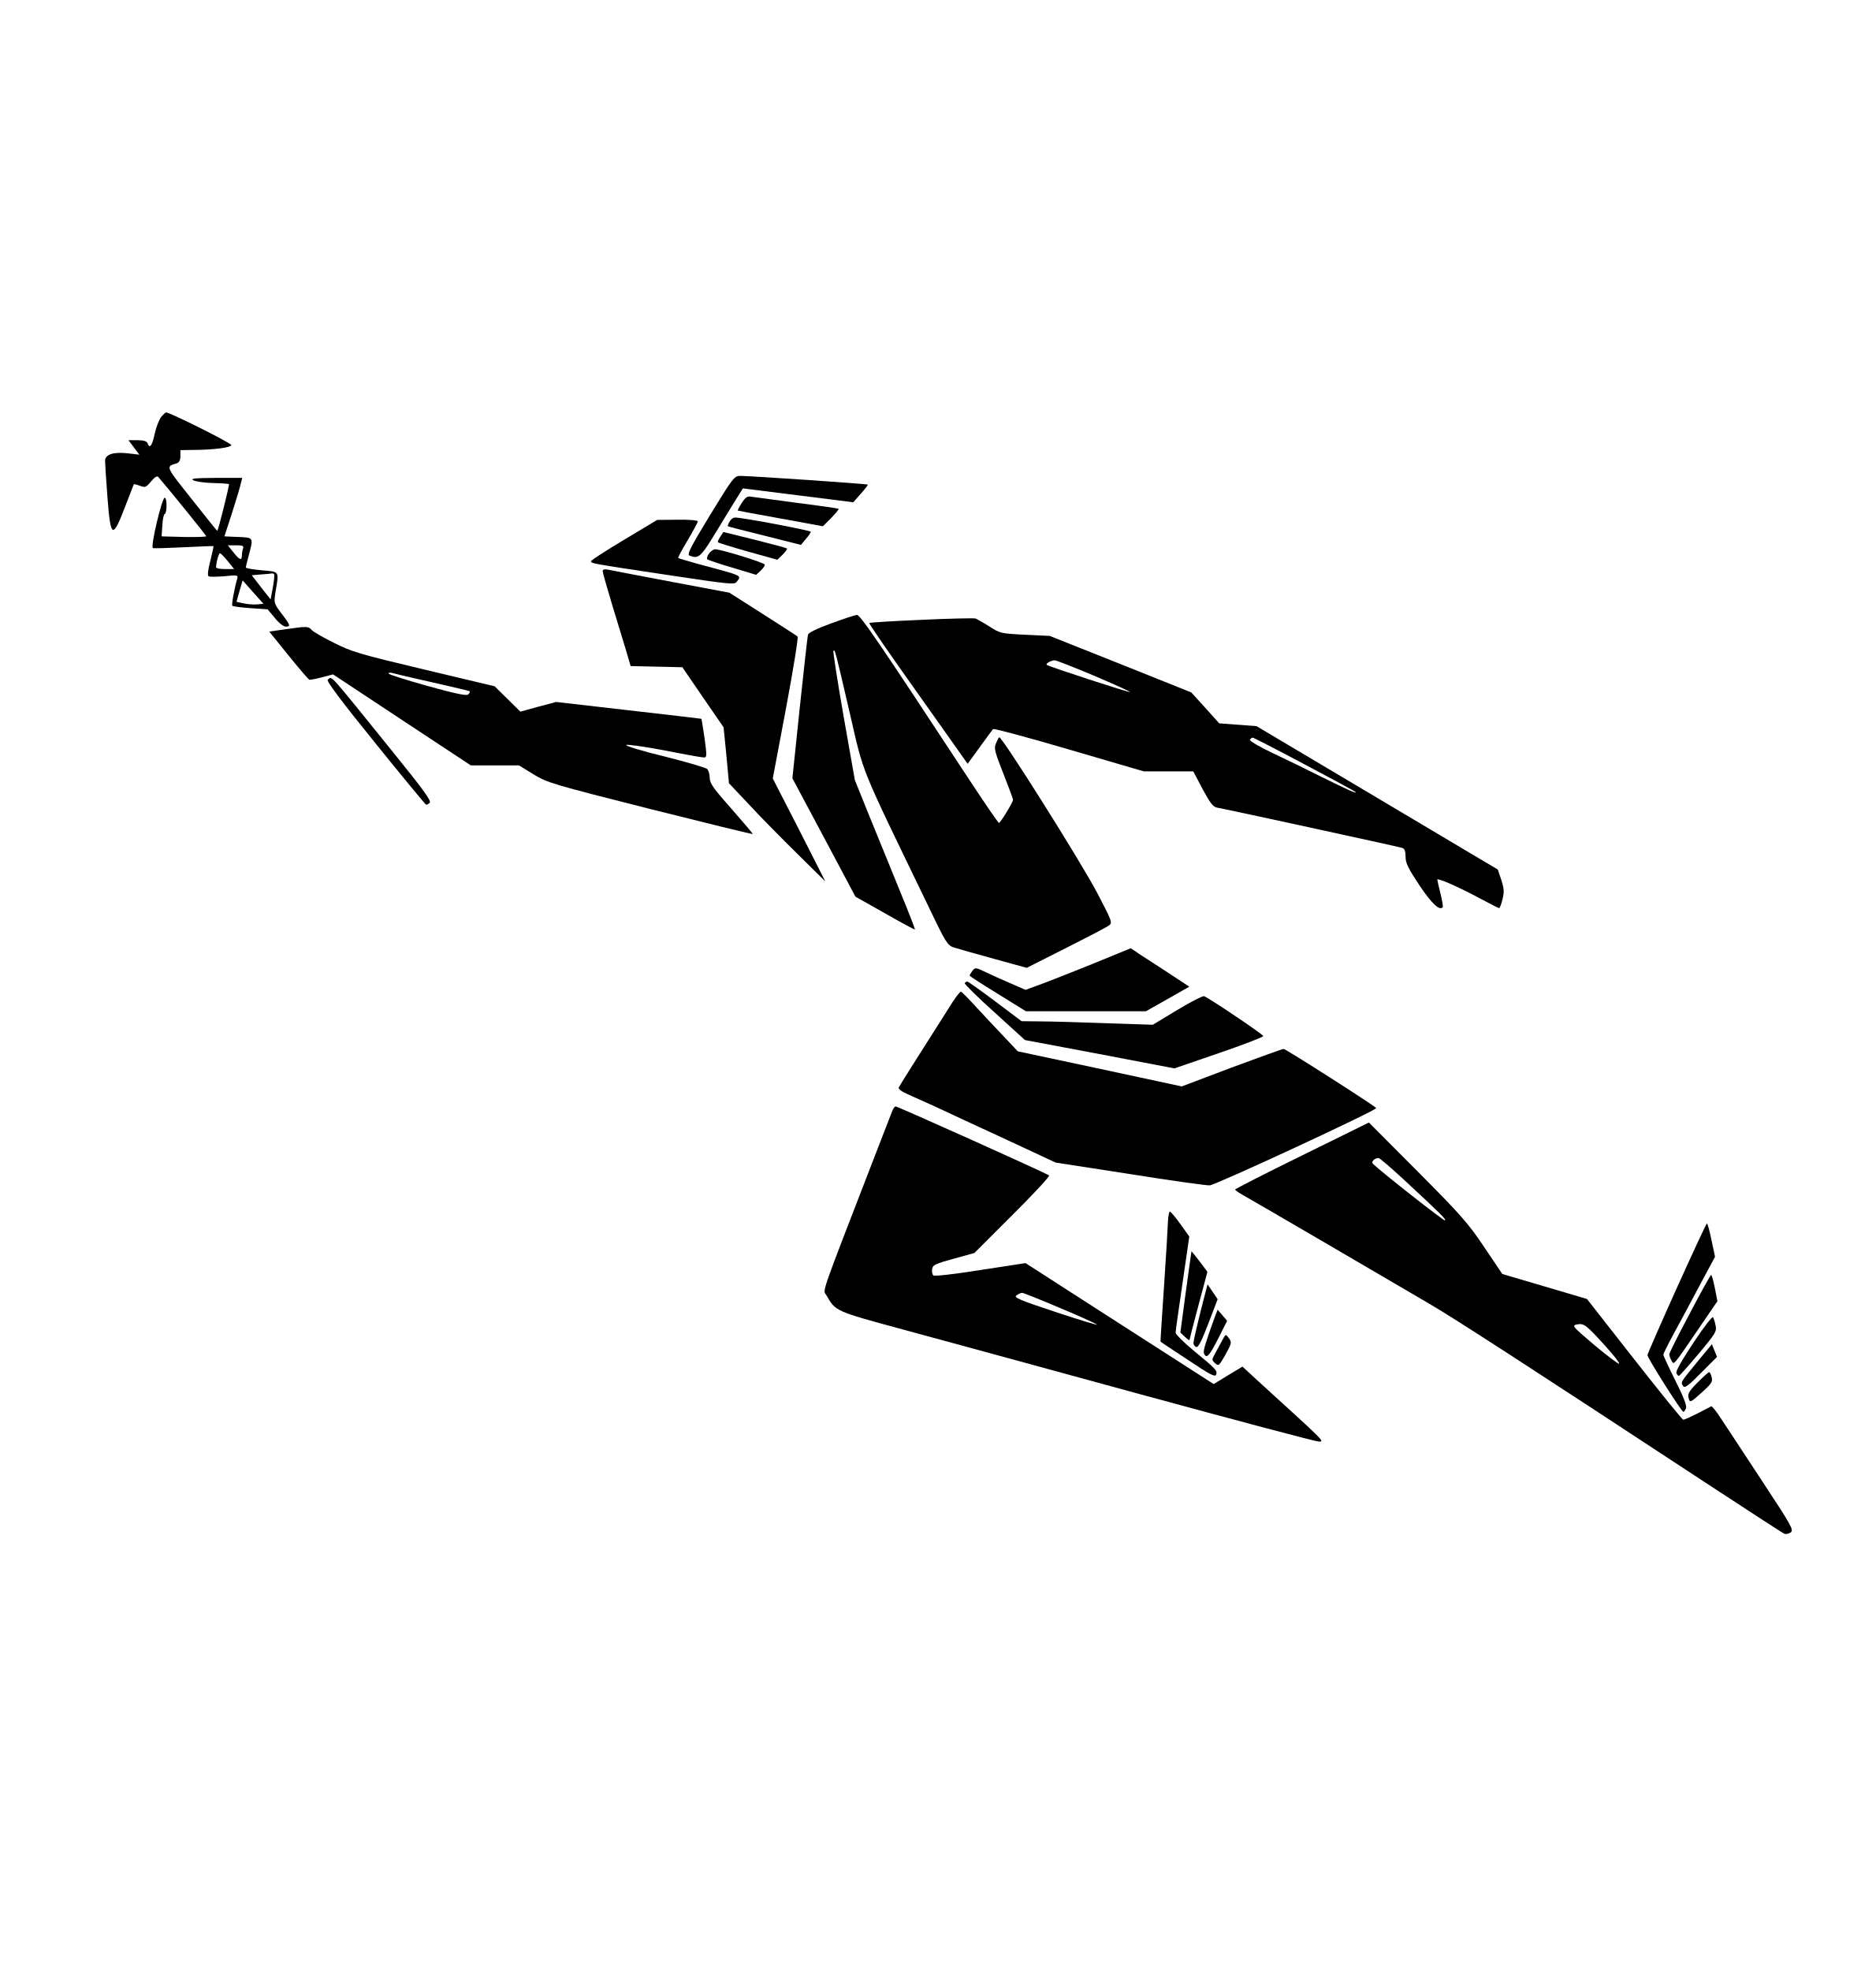
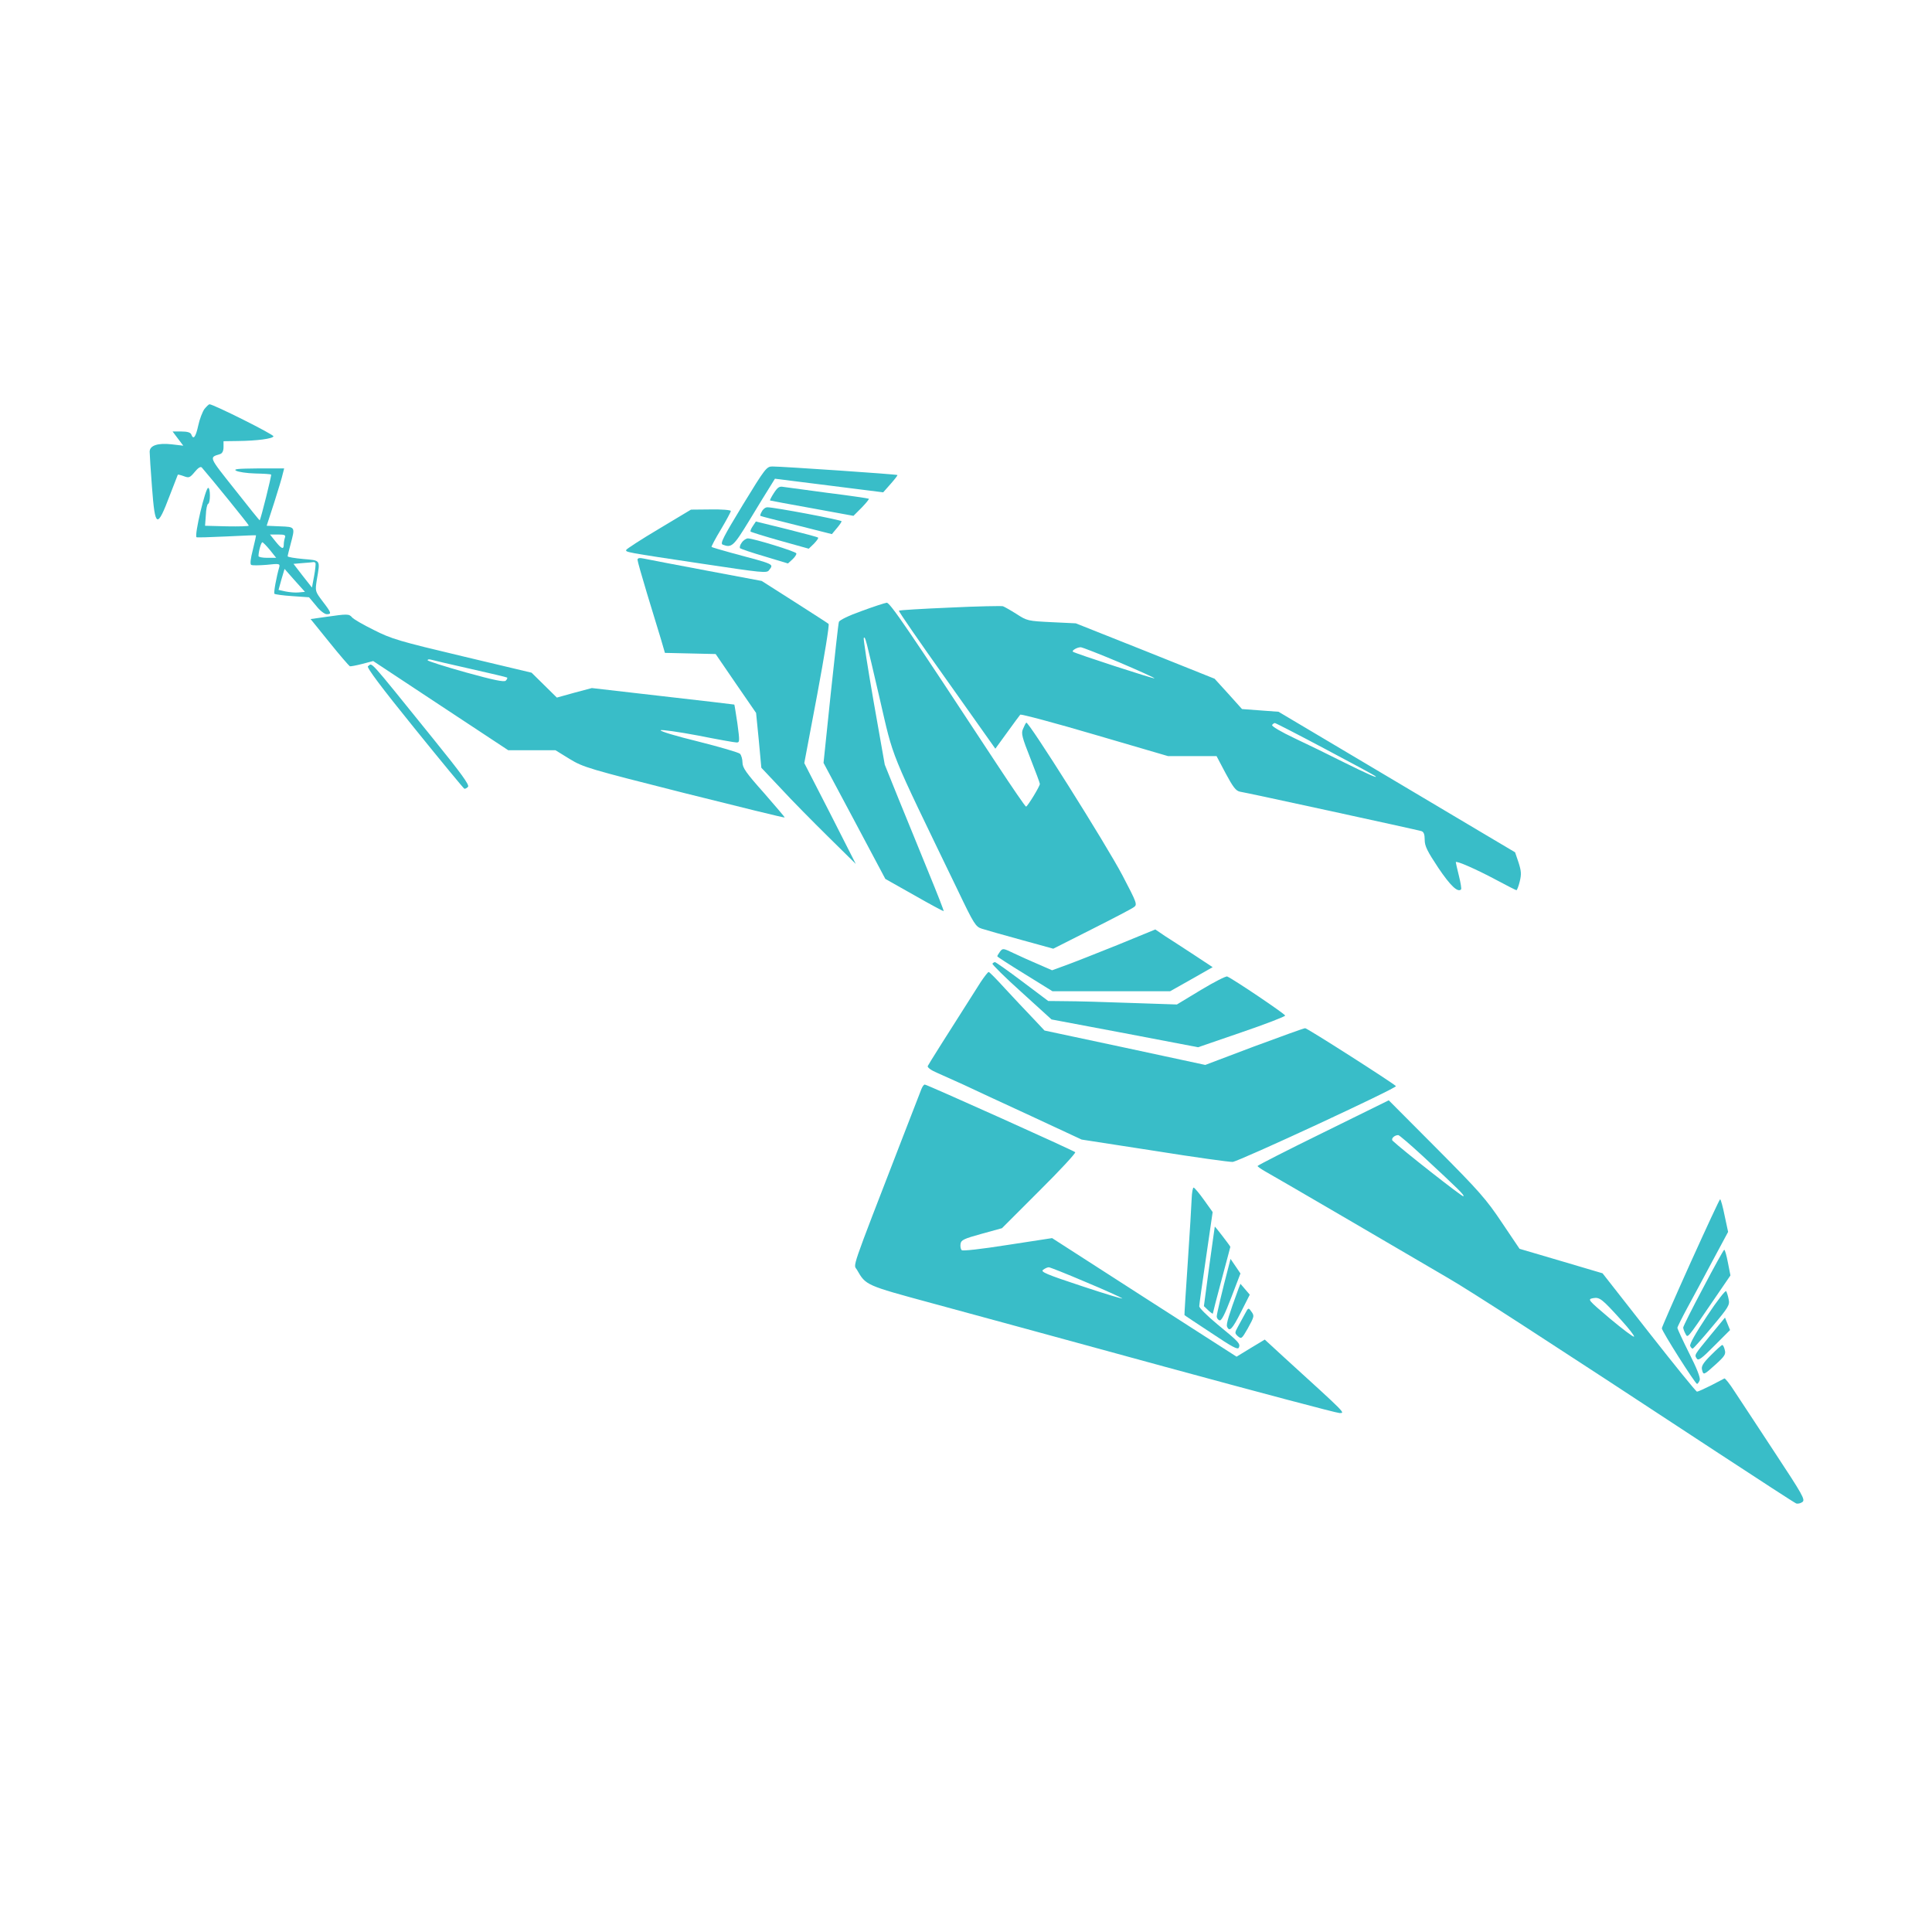
- <svg xmlns="http://www.w3.org/2000/svg" version="1.0" width="946pt" height="994pt" viewBox="0 0 946 994" preserveAspectRatio="xMidYMid meet">
-   <g transform="translate(0,994) scale(0.1,-0.1)" fill="#000000" stroke="none">
-     <path d="M812 7836 c-10 -14 -25 -52 -32 -85 -13 -60 -25 -76 -36 -46 -4 10 -20 15 -51 15 l-45 0 27 -36 28 -37 -60 7 c-71 8 -113 -6 -113 -38 0 -12 5 -94 12 -183 16 -211 26 -215 93 -38 21 55 39 101 40 103 1 1 15 -2 31 -8 26 -10 31 -8 56 22 17 21 30 29 36 23 48 -55 242 -294 242 -299 0 -4 -51 -5 -112 -4 l-113 3 4 55 c1 30 7 57 12 58 12 5 12 82 0 82 -14 0 -72 -243 -60 -254 2 -2 72 0 154 4 83 4 151 7 152 6 1 -1 -6 -34 -16 -74 -12 -46 -15 -74 -9 -78 5 -4 41 -3 80 0 64 7 69 6 65 -11 -15 -51 -30 -134 -25 -138 3 -3 44 -9 92 -12 l86 -6 36 -43 c19 -25 44 -44 55 -44 26 0 25 6 -21 66 -39 52 -39 52 -30 111 18 105 21 99 -70 107 -44 4 -80 10 -80 14 0 4 7 32 15 62 24 90 25 89 -54 92 l-69 3 39 120 c21 66 41 132 44 148 l7 27 -134 0 c-105 -1 -129 -3 -113 -12 11 -6 55 -13 98 -14 43 -1 80 -3 82 -6 3 -3 -53 -229 -59 -235 -1 -1 -59 71 -129 160 -135 170 -132 163 -74 181 11 4 17 16 17 36 l0 30 73 1 c100 1 180 12 184 24 3 9 -309 165 -329 165 -4 0 -15 -11 -26 -24z m414 -662 c-3 -9 -6 -24 -6 -35 0 -28 -11 -24 -43 16 l-28 35 42 0 c33 0 40 -3 35 -16z m-77 -64 l32 -40 -46 0 c-25 0 -45 4 -45 9 0 23 13 71 20 71 3 0 21 -18 39 -40z m234 -67 c2 -5 -1 -35 -7 -67 l-11 -59 -48 61 -47 61 47 4 c27 2 51 4 55 5 4 1 9 -1 11 -5z m-86 -151 c-18 -2 -48 1 -68 5 l-36 8 15 54 16 54 52 -59 53 -59 -32 -3z" />
-     <path d="M3582 7343 c-100 -165 -118 -199 -104 -205 46 -18 56 -9 137 124 44 73 92 151 106 173 l26 42 279 -35 278 -35 38 43 c21 24 37 44 35 46 -4 4 -592 44 -643 44 -30 0 -37 -9 -152 -197z" />
-     <path d="M3742 7404 c-13 -20 -22 -37 -20 -39 2 -1 99 -19 216 -40 l213 -39 42 42 c22 23 39 43 37 46 -3 2 -97 16 -210 30 -113 15 -216 29 -230 31 -20 4 -29 -2 -48 -31z" />
-     <path d="M3680 7309 c-7 -11 -10 -22 -8 -23 2 -2 85 -23 186 -48 l182 -46 25 30 c14 16 25 33 25 36 0 7 -350 73 -382 72 -10 0 -22 -9 -28 -21z" />
-     <path d="M3150 7219 c-91 -54 -166 -103 -168 -108 -4 -12 -6 -12 388 -71 314 -47 336 -50 347 -33 24 32 32 28 -192 88 -55 15 -102 29 -104 31 -2 2 19 42 48 90 28 47 51 90 51 95 0 5 -46 9 -102 8 l-103 -1 -165 -99z" />
-     <path d="M3633 7233 c-9 -13 -14 -26 -11 -28 3 -3 71 -24 152 -47 l147 -41 27 26 c14 15 24 28 21 31 -2 3 -75 22 -162 44 l-158 39 -16 -24z" />
-     <path d="M3576 7148 c-9 -12 -12 -25 -8 -29 4 -3 61 -23 127 -42 l119 -36 23 21 c13 12 22 26 20 31 -3 10 -218 76 -249 77 -9 0 -24 -10 -32 -22z" />
-     <path d="M3040 7060 c0 -7 22 -85 49 -174 27 -88 59 -193 71 -233 l21 -72 131 -3 130 -3 104 -152 104 -151 14 -141 13 -141 101 -107 c55 -60 165 -171 243 -248 l142 -140 -132 260 -133 259 67 355 c36 194 63 357 58 361 -4 4 -84 55 -176 114 l-168 107 -287 54 c-158 30 -302 57 -319 61 -23 5 -33 3 -33 -6z" />
-     <path d="M4192 6796 c-65 -23 -114 -47 -116 -56 -3 -8 -21 -175 -42 -370 l-37 -355 159 -298 159 -299 149 -84 c82 -47 150 -83 151 -82 2 2 -33 91 -77 198 -44 107 -112 276 -153 375 l-73 181 -57 323 c-31 178 -54 326 -51 329 8 7 8 6 81 -308 76 -327 43 -246 403 -991 83 -174 92 -187 123 -197 19 -6 109 -32 201 -57 l167 -46 198 100 c109 55 207 106 217 114 18 13 16 20 -59 163 -84 160 -486 798 -495 786 -4 -4 -11 -19 -17 -33 -10 -22 -4 -44 38 -150 27 -68 49 -128 49 -132 0 -13 -64 -117 -71 -117 -4 0 -71 98 -150 218 -458 697 -550 832 -567 831 -9 -1 -68 -20 -130 -43z" />
-     <path d="M4647 6814 c-141 -6 -260 -13 -262 -16 -3 -3 108 -163 246 -357 l250 -353 61 84 c33 46 63 86 67 91 4 4 177 -42 384 -103 l376 -110 125 0 125 0 47 -89 c38 -71 53 -90 73 -94 34 -5 911 -196 934 -203 12 -4 17 -16 17 -45 0 -32 13 -58 70 -144 62 -92 100 -128 117 -111 3 3 -2 34 -11 70 -9 36 -16 67 -16 70 0 10 105 -36 206 -90 56 -30 103 -54 106 -54 3 0 11 20 17 45 9 37 8 53 -6 97 l-18 53 -150 89 c-82 49 -356 212 -609 362 l-458 272 -94 7 -94 7 -70 78 -71 78 -357 143 -357 142 -125 6 c-122 6 -126 7 -180 42 -30 19 -62 37 -70 40 -8 2 -131 0 -273 -7z m870 -281 c101 -43 183 -80 183 -83 0 -5 -409 128 -420 137 -7 6 22 23 40 23 8 0 97 -35 197 -77z m1062 -447 c138 -73 255 -136 258 -140 13 -12 -38 10 -167 74 -69 35 -180 89 -248 121 -72 34 -121 63 -117 69 3 5 10 10 14 10 4 0 121 -60 260 -134z" />
-     <path d="M1436 6766 l-78 -11 97 -120 c53 -66 101 -121 105 -123 4 -1 32 4 63 12 l57 15 348 -230 347 -229 121 0 122 0 73 -45 c71 -43 95 -50 589 -175 283 -71 515 -128 517 -126 2 1 -47 58 -107 127 -91 102 -110 129 -110 156 0 17 -6 38 -13 45 -8 7 -104 35 -215 63 -111 27 -198 53 -193 58 4 4 90 -8 191 -27 100 -20 190 -36 200 -36 16 0 16 7 4 97 -8 53 -15 97 -16 98 -2 1 -167 20 -368 43 l-365 42 -90 -24 -90 -25 -65 64 -65 64 -357 85 c-324 77 -365 89 -455 135 -55 27 -105 56 -112 65 -15 18 -24 18 -135 2z m744 -267 c102 -23 187 -43 189 -45 3 -3 -1 -10 -7 -16 -8 -8 -59 2 -207 43 -107 30 -195 58 -195 62 0 5 8 6 18 3 9 -3 100 -24 202 -47z" />
-     <path d="M1653 6512 c-8 -5 67 -106 238 -317 138 -171 254 -311 258 -313 4 -1 13 3 19 10 8 10 -36 70 -180 248 -346 428 -310 388 -335 372z" />
-     <path d="M5509 5078 c-107 -43 -226 -90 -265 -104 l-71 -26 -69 30 c-38 16 -95 42 -127 57 -56 27 -58 27 -72 9 -8 -11 -14 -21 -14 -24 0 -3 64 -44 142 -92 l142 -88 302 0 303 0 110 62 109 62 -97 64 c-53 35 -120 78 -148 96 l-50 34 -195 -80z" />
-     <path d="M4866 4982 c-2 -4 65 -71 150 -147 l154 -140 377 -71 377 -72 224 77 c123 42 224 81 224 86 0 8 -264 186 -298 201 -6 3 -67 -28 -135 -69 l-124 -75 -240 8 c-132 5 -281 9 -331 9 l-91 1 -133 100 c-73 55 -137 100 -141 100 -4 0 -10 -4 -13 -8z" />
-     <path d="M4806 4888 c-181 -284 -269 -424 -273 -433 -2 -7 18 -22 47 -34 27 -12 90 -40 138 -62 48 -23 204 -95 347 -161 l260 -121 375 -58 c206 -33 387 -58 402 -57 35 4 848 381 840 390 -18 18 -456 298 -467 298 -7 0 -125 -43 -263 -94 l-251 -95 -414 89 -413 88 -65 69 c-36 37 -99 105 -140 149 -41 45 -77 82 -82 83 -4 1 -22 -23 -41 -51z" />
-     <path d="M4501 4338 c-5 -13 -50 -129 -100 -258 -272 -703 -250 -642 -232 -673 46 -80 43 -79 386 -172 176 -48 714 -194 1195 -326 481 -131 887 -239 902 -239 30 0 36 -6 -286 287 l-99 91 -73 -44 -72 -44 -475 305 -474 305 -228 -35 c-139 -22 -232 -32 -237 -27 -6 6 -8 20 -6 33 3 19 17 26 108 51 l105 29 192 192 c106 105 189 195 185 199 -9 9 -763 348 -774 348 -5 0 -12 -10 -17 -22z m845 -994 c99 -41 183 -80 188 -84 5 -5 -88 23 -208 63 -185 61 -214 74 -199 84 9 7 22 13 29 13 6 0 92 -34 190 -76z" />
-     <path d="M6568 4113 c-186 -91 -338 -169 -338 -172 0 -3 17 -15 38 -27 20 -11 213 -123 427 -248 215 -126 445 -260 513 -300 116 -67 501 -316 1393 -902 212 -139 392 -256 400 -259 8 -3 22 0 32 7 16 12 3 35 -144 258 -89 135 -181 276 -206 313 -24 38 -48 67 -51 65 -4 -2 -35 -18 -69 -36 -34 -17 -67 -32 -72 -32 -5 0 -116 137 -247 304 l-239 305 -213 63 -214 63 -91 135 c-80 120 -118 163 -336 382 l-246 247 -337 -166z m511 -120 c192 -178 216 -202 210 -208 -5 -4 -317 241 -364 286 -10 10 9 29 29 29 5 0 61 -48 125 -107z m1023 -846 c39 -43 68 -80 65 -84 -4 -3 -59 39 -124 93 -114 97 -116 99 -87 105 34 6 45 -2 146 -114z" />
-     <path d="M5891 3773 c-1 -32 -10 -179 -20 -328 -10 -148 -18 -270 -17 -271 0 -1 62 -42 138 -92 109 -73 137 -88 142 -75 8 20 1 28 -110 119 -52 43 -94 85 -94 93 0 9 16 122 35 251 l34 234 -45 63 c-25 35 -49 63 -53 63 -4 0 -9 -26 -10 -57z" />
-     <path d="M8457 3442 c-81 -180 -147 -331 -147 -336 0 -15 172 -286 181 -286 4 0 10 9 14 19 4 13 -15 61 -55 140 -33 66 -60 125 -60 129 0 5 23 51 51 103 28 51 87 161 130 242 l80 149 -18 84 c-9 46 -20 84 -23 84 -3 0 -71 -147 -153 -328z" />
-     <path d="M6010 3629 c-1 -2 -13 -95 -29 -207 l-27 -202 23 -22 c13 -12 23 -19 23 -16 0 3 20 81 45 174 25 92 45 169 45 169 0 4 -80 108 -80 104z" />
-     <path d="M8523 3315 c-57 -107 -103 -199 -103 -205 0 -6 5 -20 11 -31 13 -24 6 -32 139 163 l93 136 -13 66 c-7 36 -15 66 -19 66 -3 0 -52 -88 -108 -195z" />
-     <path d="M6081 3424 c-33 -125 -61 -245 -61 -257 0 -8 6 -17 14 -20 10 -4 27 29 61 118 l47 123 -25 37 -26 38 -10 -39z" />
-     <path d="M6132 3310 c-50 -137 -64 -182 -59 -195 12 -30 27 -14 72 75 l45 89 -24 28 -24 28 -10 -25z" />
-     <path d="M8543 3170 c-59 -89 -91 -145 -87 -155 4 -9 10 -15 14 -13 4 2 49 52 99 112 84 100 91 112 85 140 -3 17 -9 36 -13 43 -3 6 -46 -48 -98 -127z" />
-     <path d="M6165 3180 c-10 -19 -26 -48 -36 -66 -17 -31 -17 -33 0 -49 18 -15 20 -13 50 39 35 64 36 66 17 91 -13 18 -14 17 -31 -15z" />
-     <path d="M8560 3070 c-85 -104 -83 -100 -70 -120 8 -12 25 0 90 66 l81 81 -13 32 -13 32 -75 -91z" />
-     <path d="M8562 2967 c-41 -41 -50 -57 -45 -75 7 -28 8 -28 72 30 44 40 51 51 45 72 -3 14 -9 26 -13 26 -4 0 -30 -24 -59 -53z" />
-   </g>
+ <svg xmlns="http://www.w3.org/2000/svg" xmlnsSvgjs="http://svgjs.com/svgjs" xmlnsXlink="http://www.w3.org/1999/xlink" width="288" height="288">
+   <svg width="288" height="288" version="1.0" viewBox="0 0 946 994">
+     <g fill="#39bdc8" class="color000 svgShape" transform="matrix(.1 0 0 -.1 0 994)">
+       <path d="M812 7836c-10-14-25-52-32-85-13-60-25-76-36-46-4 10-20 15-51 15l-45 0 27-36 28-37-60 7c-71 8-113-6-113-38 0-12 5-94 12-183 16-211 26-215 93-38 21 55 39 101 40 103 1 1 15-2 31-8 26-10 31-8 56 22 17 21 30 29 36 23 48-55 242-294 242-299 0-4-51-5-112-4l-113 3 4 55c1 30 7 57 12 58 12 5 12 82 0 82-14 0-72-243-60-254 2-2 72 0 154 4 83 4 151 7 152 6 1-1-6-34-16-74-12-46-15-74-9-78 5-4 41-3 80 0 64 7 69 6 65-11-15-51-30-134-25-138 3-3 44-9 92-12l86-6 36-43c19-25 44-44 55-44 26 0 25 6-21 66-39 52-39 52-30 111 18 105 21 99-70 107-44 4-80 10-80 14 0 4 7 32 15 62 24 90 25 89-54 92l-69 3 39 120c21 66 41 132 44 148l7 27-134 0c-105-1-129-3-113-12 11-6 55-13 98-14 43-1 80-3 82-6 3-3-53-229-59-235-1-1-59 71-129 160-135 170-132 163-74 181 11 4 17 16 17 36l0 30 73 1c100 1 180 12 184 24 3 9-309 165-329 165-4 0-15-11-26-24zm414-662c-3-9-6-24-6-35 0-28-11-24-43 16l-28 35 42 0c33 0 40-3 35-16zm-77-64l32-40-46 0c-25 0-45 4-45 9 0 23 13 71 20 71 3 0 21-18 39-40zm234-67c2-5-1-35-7-67l-11-59-48 61-47 61 47 4c27 2 51 4 55 5 4 1 9-1 11-5zm-86-151c-18-2-48 1-68 5l-36 8 15 54 16 54 52-59 53-59-32-3zM3582 7343c-100-165-118-199-104-205 46-18 56-9 137 124 44 73 92 151 106 173l26 42 279-35 278-35 38 43c21 24 37 44 35 46-4 4-592 44-643 44-30 0-37-9-152-197z" class="color000 svgShape" />
+       <path d="M3742 7404c-13-20-22-37-20-39 2-1 99-19 216-40l213-39 42 42c22 23 39 43 37 46-3 2-97 16-210 30-113 15-216 29-230 31-20 4-29-2-48-31zM3680 7309c-7-11-10-22-8-23 2-2 85-23 186-48l182-46 25 30c14 16 25 33 25 36 0 7-350 73-382 72-10 0-22-9-28-21zM3150 7219c-91-54-166-103-168-108-4-12-6-12 388-71 314-47 336-50 347-33 24 32 32 28-192 88-55 15-102 29-104 31-2 2 19 42 48 90 28 47 51 90 51 95 0 5-46 9-102 8l-103-1-165-99zM3633 7233c-9-13-14-26-11-28 3-3 71-24 152-47l147-41 27 26c14 15 24 28 21 31-2 3-75 22-162 44l-158 39-16-24z" class="color000 svgShape" />
+       <path d="M3576 7148c-9-12-12-25-8-29 4-3 61-23 127-42l119-36 23 21c13 12 22 26 20 31-3 10-218 76-249 77-9 0-24-10-32-22zM3040 7060c0-7 22-85 49-174 27-88 59-193 71-233l21-72 131-3 130-3 104-152 104-151 14-141 13-141 101-107c55-60 165-171 243-248l142-140-132 260-133 259 67 355c36 194 63 357 58 361-4 4-84 55-176 114l-168 107-287 54c-158 30-302 57-319 61-23 5-33 3-33-6z" class="color000 svgShape" />
+       <path d="M4192 6796 c-65 -23 -114 -47 -116 -56 -3 -8 -21 -175 -42 -370 l-37 -355 159 -298 159 -299 149 -84 c82 -47 150 -83 151 -82 2 2 -33 91 -77 198 -44 107 -112 276 -153 375 l-73 181 -57 323 c-31 178 -54 326 -51 329 8 7 8 6 81 -308 76 -327 43 -246 403 -991 83 -174 92 -187 123 -197 19 -6 109 -32 201 -57 l167 -46 198 100 c109 55 207 106 217 114 18 13 16 20 -59 163 -84 160 -486 798 -495 786 -4 -4 -11 -19 -17 -33 -10 -22 -4 -44 38 -150 27 -68 49 -128 49 -132 0 -13 -64 -117 -71 -117 -4 0 -71 98 -150 218 -458 697 -550 832 -567 831 -9 -1 -68 -20 -130 -43z" class="color000 svgShape" />
+       <path d="M4647 6814c-141-6-260-13-262-16-3-3 108-163 246-357l250-353 61 84c33 46 63 86 67 91 4 4 177-42 384-103l376-110 125 0 125 0 47-89c38-71 53-90 73-94 34-5 911-196 934-203 12-4 17-16 17-45 0-32 13-58 70-144 62-92 100-128 117-111 3 3-2 34-11 70-9 36-16 67-16 70 0 10 105-36 206-90 56-30 103-54 106-54 3 0 11 20 17 45 9 37 8 53-6 97l-18 53-150 89c-82 49-356 212-609 362l-458 272-94 7-94 7-70 78-71 78-357 143-357 142-125 6c-122 6-126 7-180 42-30 19-62 37-70 40-8 2-131 0-273-7zm870-281c101-43 183-80 183-83 0-5-409 128-420 137-7 6 22 23 40 23 8 0 97-35 197-77zm1062-447c138-73 255-136 258-140 13-12-38 10-167 74-69 35-180 89-248 121-72 34-121 63-117 69 3 5 10 10 14 10 4 0 121-60 260-134zM1436 6766l-78-11 97-120c53-66 101-121 105-123 4-1 32 4 63 12l57 15 348-230 347-229 121 0 122 0 73-45c71-43 95-50 589-175 283-71 515-128 517-126 2 1-47 58-107 127-91 102-110 129-110 156 0 17-6 38-13 45-8 7-104 35-215 63-111 27-198 53-193 58 4 4 90-8 191-27 100-20 190-36 200-36 16 0 16 7 4 97-8 53-15 97-16 98-2 1-167 20-368 43l-365 42-90-24-90-25-65 64-65 64-357 85c-324 77-365 89-455 135-55 27-105 56-112 65-15 18-24 18-135 2zm744-267c102-23 187-43 189-45 3-3-1-10-7-16-8-8-59 2-207 43-107 30-195 58-195 62 0 5 8 6 18 3 9-3 100-24 202-47z" class="color000 svgShape" />
+       <path d="M1653 6512c-8-5 67-106 238-317 138-171 254-311 258-313 4-1 13 3 19 10 8 10-36 70-180 248-346 428-310 388-335 372zM5509 5078c-107-43-226-90-265-104l-71-26-69 30c-38 16-95 42-127 57-56 27-58 27-72 9-8-11-14-21-14-24 0-3 64-44 142-92l142-88 302 0 303 0 110 62 109 62-97 64c-53 35-120 78-148 96l-50 34-195-80z" class="color000 svgShape" />
+       <path d="M4866 4982 c-2 -4 65 -71 150 -147 l154 -140 377 -71 377 -72 224 77 c123 42 224 81 224 86 0 8 -264 186 -298 201 -6 3 -67 -28 -135 -69 l-124 -75 -240 8 c-132 5 -281 9 -331 9 l-91 1 -133 100 c-73 55 -137 100 -141 100 -4 0 -10 -4 -13 -8z" class="color000 svgShape" />
+       <path d="M4806 4888c-181-284-269-424-273-433-2-7 18-22 47-34 27-12 90-40 138-62 48-23 204-95 347-161l260-121 375-58c206-33 387-58 402-57 35 4 848 381 840 390-18 18-456 298-467 298-7 0-125-43-263-94l-251-95-414 89-413 88-65 69c-36 37-99 105-140 149-41 45-77 82-82 83-4 1-22-23-41-51zM4501 4338c-5-13-50-129-100-258-272-703-250-642-232-673 46-80 43-79 386-172 176-48 714-194 1195-326 481-131 887-239 902-239 30 0 36-6-286 287l-99 91-73-44-72-44-475 305-474 305-228-35c-139-22-232-32-237-27-6 6-8 20-6 33 3 19 17 26 108 51l105 29 192 192c106 105 189 195 185 199-9 9-763 348-774 348-5 0-12-10-17-22zm845-994c99-41 183-80 188-84 5-5-88 23-208 63-185 61-214 74-199 84 9 7 22 13 29 13 6 0 92-34 190-76zM6568 4113c-186-91-338-169-338-172 0-3 17-15 38-27 20-11 213-123 427-248 215-126 445-260 513-300 116-67 501-316 1393-902 212-139 392-256 400-259 8-3 22 0 32 7 16 12 3 35-144 258-89 135-181 276-206 313-24 38-48 67-51 65-4-2-35-18-69-36-34-17-67-32-72-32-5 0-116 137-247 304l-239 305-213 63-214 63-91 135c-80 120-118 163-336 382l-246 247-337-166zm511-120c192-178 216-202 210-208-5-4-317 241-364 286-10 10 9 29 29 29 5 0 61-48 125-107zm1023-846c39-43 68-80 65-84-4-3-59 39-124 93-114 97-116 99-87 105 34 6 45-2 146-114z" class="color000 svgShape" />
+       <path d="M5891 3773c-1-32-10-179-20-328-10-148-18-270-17-271 0-1 62-42 138-92 109-73 137-88 142-75 8 20 1 28-110 119-52 43-94 85-94 93 0 9 16 122 35 251l34 234-45 63c-25 35-49 63-53 63-4 0-9-26-10-57zM8457 3442c-81-180-147-331-147-336 0-15 172-286 181-286 4 0 10 9 14 19 4 13-15 61-55 140-33 66-60 125-60 129 0 5 23 51 51 103 28 51 87 161 130 242l80 149-18 84c-9 46-20 84-23 84-3 0-71-147-153-328z" class="color000 svgShape" />
+       <path d="M6010 3629c-1-2-13-95-29-207l-27-202 23-22c13-12 23-19 23-16 0 3 20 81 45 174 25 92 45 169 45 169 0 4-80 108-80 104zM8523 3315c-57-107-103-199-103-205 0-6 5-20 11-31 13-24 6-32 139 163l93 136-13 66c-7 36-15 66-19 66-3 0-52-88-108-195zM6081 3424c-33-125-61-245-61-257 0-8 6-17 14-20 10-4 27 29 61 118l47 123-25 37-26 38-10-39zM6132 3310c-50-137-64-182-59-195 12-30 27-14 72 75l45 89-24 28-24 28-10-25zM8543 3170c-59-89-91-145-87-155 4-9 10-15 14-13 4 2 49 52 99 112 84 100 91 112 85 140-3 17-9 36-13 43-3 6-46-48-98-127zM6165 3180c-10-19-26-48-36-66-17-31-17-33 0-49 18-15 20-13 50 39 35 64 36 66 17 91-13 18-14 17-31-15zM8560 3070c-85-104-83-100-70-120 8-12 25 0 90 66l81 81-13 32-13 32-75-91zM8562 2967c-41-41-50-57-45-75 7-28 8-28 72 30 44 40 51 51 45 72-3 14-9 26-13 26-4 0-30-24-59-53z" class="color000 svgShape" />
+     </g>
+   </svg>
</svg>
